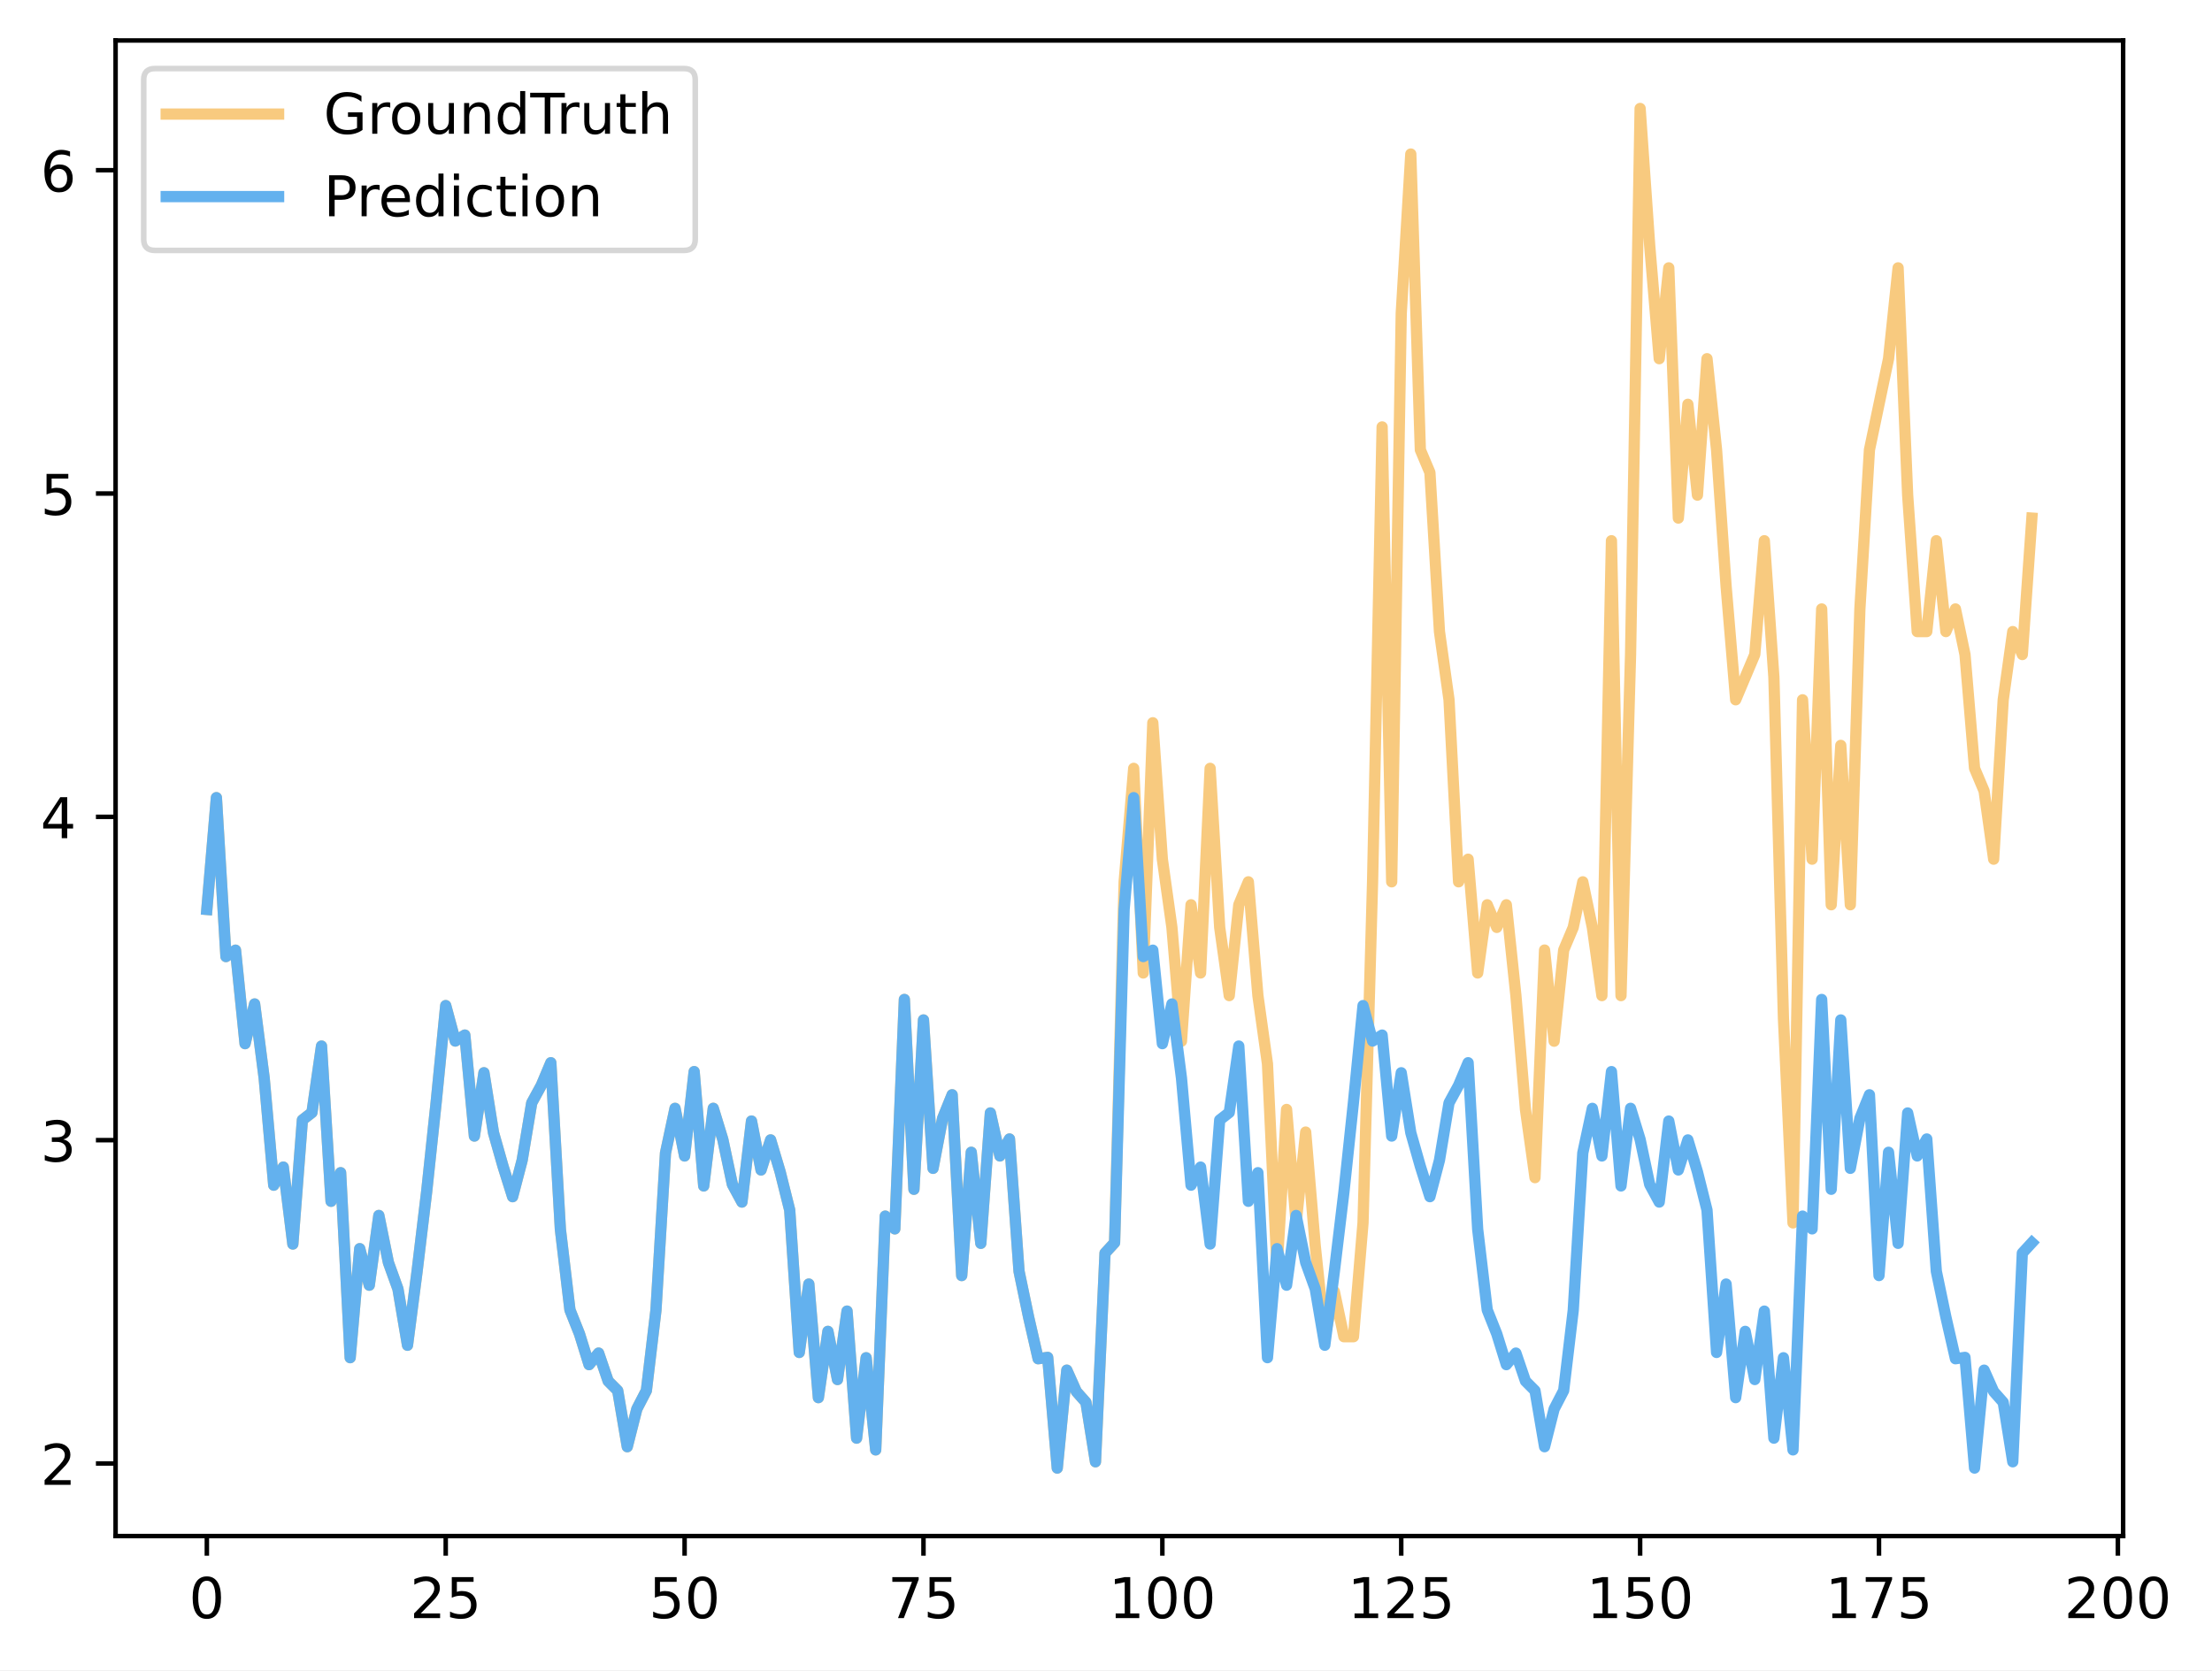
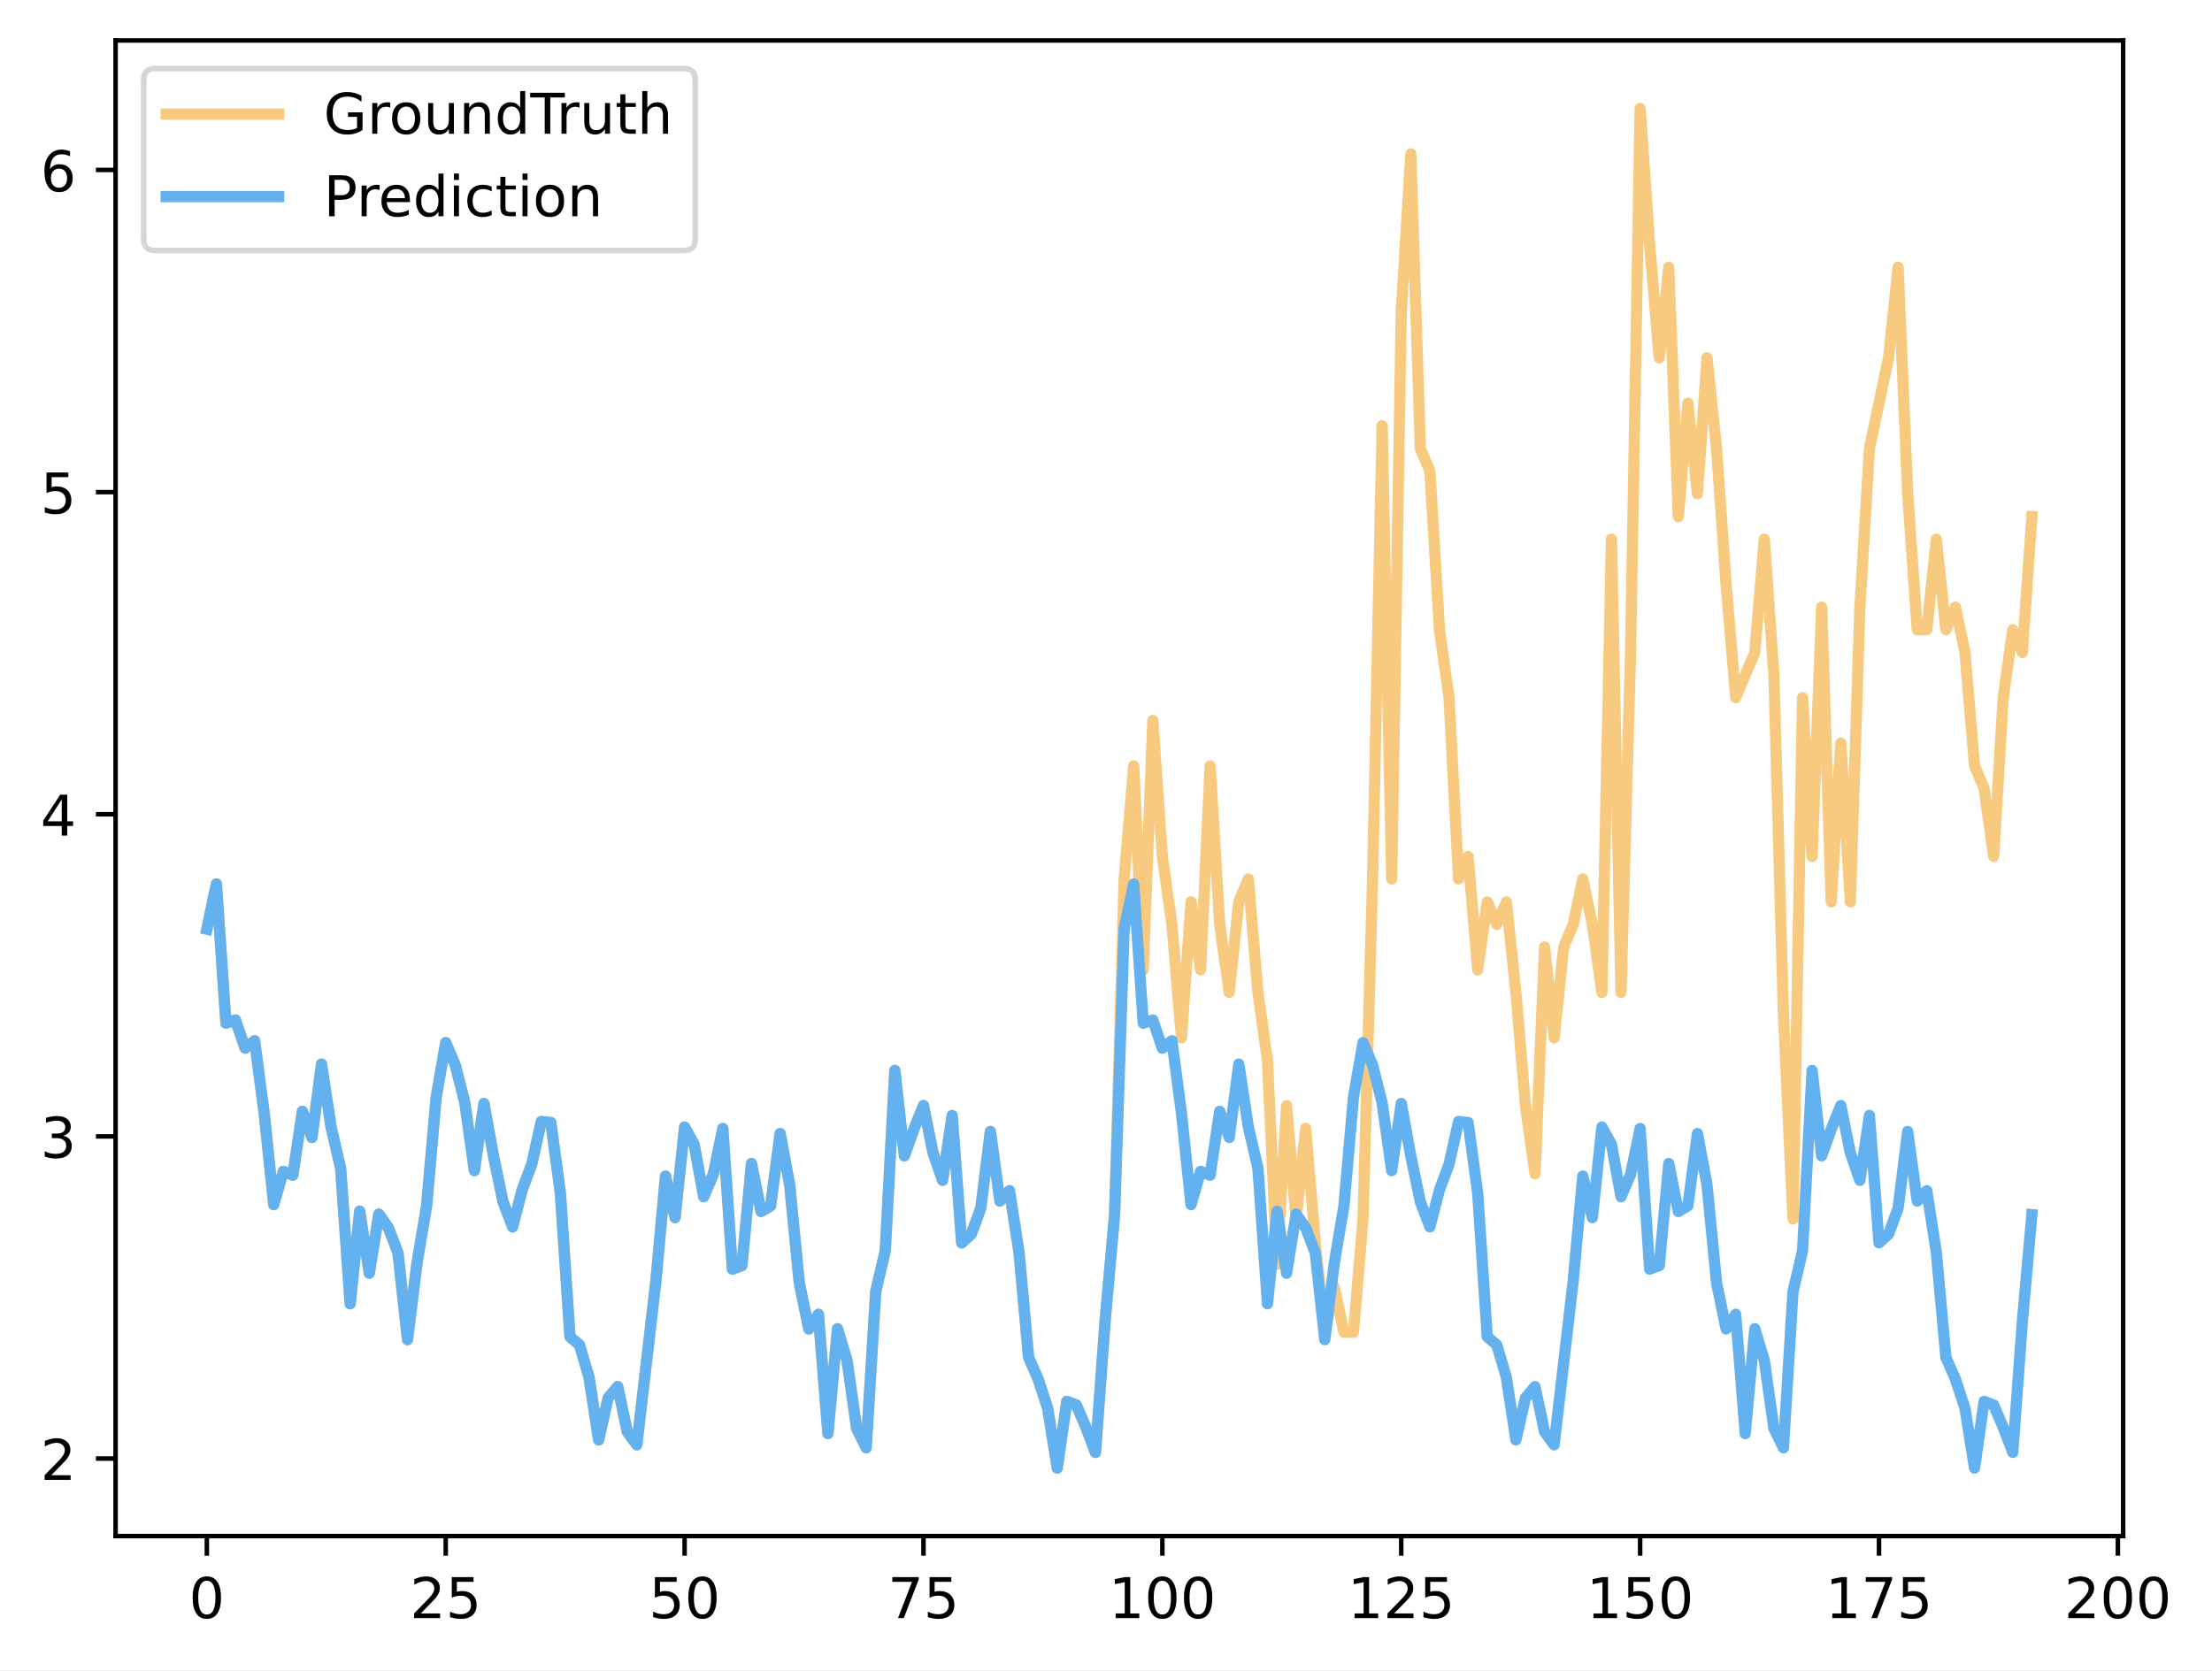
<svg xmlns="http://www.w3.org/2000/svg" xmlns:xlink="http://www.w3.org/1999/xlink" width="393.491pt" height="297.19pt" viewBox="0 0 393.491 297.19" version="1.1">
  <defs>
    <style type="text/css">*{stroke-linejoin: round; stroke-linecap: butt}</style>
  </defs>
  <g id="figure_1">
    <g id="patch_1">
      <path d="M 0 297.19  L 393.491 297.19  L 393.491 0  L 0 0  z " style="fill: #ffffff" />
    </g>
    <g id="axes_1">
      <g id="patch_2">
        <path d="M 20.562 273.312  L 377.683 273.312  L 377.683 7.2  L 20.562 7.2  z " style="fill: #ffffff" />
      </g>
      <g id="matplotlib.axis_1">
        <g id="xtick_1">
          <g id="line2d_1">
            <defs>
-               <path id="m6cd362a0ab" d="M 0 0  L 0 3.5  " style="stroke: #000000; stroke-width: 0.8" />
+               <path id="m95e6bbe752" d="M 0 0  L 0 3.5  " style="stroke: #000000; stroke-width: 0.8" />
            </defs>
            <g>
-               <use xlink:href="#m6cd362a0ab" x="36.795" y="273.312" style="stroke: #000000; stroke-width: 0.8" />
+               <use xlink:href="#m95e6bbe752" x="36.795" y="273.312" style="stroke: #000000; stroke-width: 0.8" />
            </g>
          </g>
          <g id="text_1">
            <g transform="translate(33.61398 287.9104) scale(0.1 -0.1)">
              <defs>
                <path id="DejaVuSans-30" d="M 2034 4250  Q 1547 4250 1301 3770  Q 1056 3291 1056 2328  Q 1056 1369 1301 889  Q 1547 409 2034 409  Q 2525 409 2770 889  Q 3016 1369 3016 2328  Q 3016 3291 2770 3770  Q 2525 4250 2034 4250  z M 2034 4750  Q 2819 4750 3233 4129  Q 3647 3509 3647 2328  Q 3647 1150 3233 529  Q 2819 -91 2034 -91  Q 1250 -91 836 529  Q 422 1150 422 2328  Q 422 3509 836 4129  Q 1250 4750 2034 4750  z " transform="scale(0.015625)" />
              </defs>
              <use xlink:href="#DejaVuSans-30" />
            </g>
          </g>
        </g>
        <g id="xtick_2">
          <g id="line2d_2">
            <g>
-               <use xlink:href="#m6cd362a0ab" x="79.289" y="273.312" style="stroke: #000000; stroke-width: 0.8" />
+               <use xlink:href="#m95e6bbe752" x="79.289" y="273.312" style="stroke: #000000; stroke-width: 0.8" />
            </g>
          </g>
          <g id="text_2">
            <g transform="translate(72.92678 287.9104) scale(0.1 -0.1)">
              <defs>
                <path id="DejaVuSans-32" d="M 1228 531  L 3431 531  L 3431 0  L 469 0  L 469 531  Q 828 903 1448 1529  Q 2069 2156 2228 2338  Q 2531 2678 2651 2914  Q 2772 3150 2772 3378  Q 2772 3750 2511 3984  Q 2250 4219 1831 4219  Q 1534 4219 1204 4116  Q 875 4013 500 3803  L 500 4441  Q 881 4594 1212 4672  Q 1544 4750 1819 4750  Q 2544 4750 2975 4387  Q 3406 4025 3406 3419  Q 3406 3131 3298 2873  Q 3191 2616 2906 2266  Q 2828 2175 2409 1742  Q 1991 1309 1228 531  z " transform="scale(0.015625)" />
                <path id="DejaVuSans-35" d="M 691 4666  L 3169 4666  L 3169 4134  L 1269 4134  L 1269 2991  Q 1406 3038 1543 3061  Q 1681 3084 1819 3084  Q 2600 3084 3056 2656  Q 3513 2228 3513 1497  Q 3513 744 3044 326  Q 2575 -91 1722 -91  Q 1428 -91 1123 -41  Q 819 9 494 109  L 494 744  Q 775 591 1075 516  Q 1375 441 1709 441  Q 2250 441 2565 725  Q 2881 1009 2881 1497  Q 2881 1984 2565 2268  Q 2250 2553 1709 2553  Q 1456 2553 1204 2497  Q 953 2441 691 2322  L 691 4666  z " transform="scale(0.015625)" />
              </defs>
              <use xlink:href="#DejaVuSans-32" />
              <use xlink:href="#DejaVuSans-35" x="63.623" />
            </g>
          </g>
        </g>
        <g id="xtick_3">
          <g id="line2d_3">
            <g>
-               <use xlink:href="#m6cd362a0ab" x="121.783" y="273.312" style="stroke: #000000; stroke-width: 0.8" />
+               <use xlink:href="#m95e6bbe752" x="121.783" y="273.312" style="stroke: #000000; stroke-width: 0.8" />
            </g>
          </g>
          <g id="text_3">
            <g transform="translate(115.4208 287.9104) scale(0.1 -0.1)">
              <use xlink:href="#DejaVuSans-35" />
              <use xlink:href="#DejaVuSans-30" x="63.623" />
            </g>
          </g>
        </g>
        <g id="xtick_4">
          <g id="line2d_4">
            <g>
-               <use xlink:href="#m6cd362a0ab" x="164.277" y="273.312" style="stroke: #000000; stroke-width: 0.8" />
+               <use xlink:href="#m95e6bbe752" x="164.277" y="273.312" style="stroke: #000000; stroke-width: 0.8" />
            </g>
          </g>
          <g id="text_4">
            <g transform="translate(157.9149 287.9104) scale(0.1 -0.1)">
              <defs>
                <path id="DejaVuSans-37" d="M 525 4666  L 3525 4666  L 3525 4397  L 1831 0  L 1172 0  L 2766 4134  L 525 4134  L 525 4666  z " transform="scale(0.015625)" />
              </defs>
              <use xlink:href="#DejaVuSans-37" />
              <use xlink:href="#DejaVuSans-35" x="63.623" />
            </g>
          </g>
        </g>
        <g id="xtick_5">
          <g id="line2d_5">
            <g>
-               <use xlink:href="#m6cd362a0ab" x="206.771" y="273.312" style="stroke: #000000; stroke-width: 0.8" />
+               <use xlink:href="#m95e6bbe752" x="206.771" y="273.312" style="stroke: #000000; stroke-width: 0.8" />
            </g>
          </g>
          <g id="text_5">
            <g transform="translate(197.2277 287.9104) scale(0.1 -0.1)">
              <defs>
                <path id="DejaVuSans-31" d="M 794 531  L 1825 531  L 1825 4091  L 703 3866  L 703 4441  L 1819 4666  L 2450 4666  L 2450 531  L 3481 531  L 3481 0  L 794 0  L 794 531  z " transform="scale(0.015625)" />
              </defs>
              <use xlink:href="#DejaVuSans-31" />
              <use xlink:href="#DejaVuSans-30" x="63.623" />
              <use xlink:href="#DejaVuSans-30" x="127.246" />
            </g>
          </g>
        </g>
        <g id="xtick_6">
          <g id="line2d_6">
            <g>
-               <use xlink:href="#m6cd362a0ab" x="249.265" y="273.312" style="stroke: #000000; stroke-width: 0.8" />
+               <use xlink:href="#m95e6bbe752" x="249.265" y="273.312" style="stroke: #000000; stroke-width: 0.8" />
            </g>
          </g>
          <g id="text_6">
            <g transform="translate(239.7217 287.9104) scale(0.1 -0.1)">
              <use xlink:href="#DejaVuSans-31" />
              <use xlink:href="#DejaVuSans-32" x="63.623" />
              <use xlink:href="#DejaVuSans-35" x="127.246" />
            </g>
          </g>
        </g>
        <g id="xtick_7">
          <g id="line2d_7">
            <g>
-               <use xlink:href="#m6cd362a0ab" x="291.76" y="273.312" style="stroke: #000000; stroke-width: 0.8" />
+               <use xlink:href="#m95e6bbe752" x="291.76" y="273.312" style="stroke: #000000; stroke-width: 0.8" />
            </g>
          </g>
          <g id="text_7">
            <g transform="translate(282.2158 287.9104) scale(0.1 -0.1)">
              <use xlink:href="#DejaVuSans-31" />
              <use xlink:href="#DejaVuSans-35" x="63.623" />
              <use xlink:href="#DejaVuSans-30" x="127.246" />
            </g>
          </g>
        </g>
        <g id="xtick_8">
          <g id="line2d_8">
            <g>
-               <use xlink:href="#m6cd362a0ab" x="334.254" y="273.312" style="stroke: #000000; stroke-width: 0.8" />
+               <use xlink:href="#m95e6bbe752" x="334.254" y="273.312" style="stroke: #000000; stroke-width: 0.8" />
            </g>
          </g>
          <g id="text_8">
            <g transform="translate(324.7098 287.9104) scale(0.1 -0.1)">
              <use xlink:href="#DejaVuSans-31" />
              <use xlink:href="#DejaVuSans-37" x="63.623" />
              <use xlink:href="#DejaVuSans-35" x="127.246" />
            </g>
          </g>
        </g>
        <g id="xtick_9">
          <g id="line2d_9">
            <g>
-               <use xlink:href="#m6cd362a0ab" x="376.748" y="273.312" style="stroke: #000000; stroke-width: 0.8" />
+               <use xlink:href="#m95e6bbe752" x="376.748" y="273.312" style="stroke: #000000; stroke-width: 0.8" />
            </g>
          </g>
          <g id="text_9">
            <g transform="translate(367.2039 287.9104) scale(0.1 -0.1)">
              <use xlink:href="#DejaVuSans-32" />
              <use xlink:href="#DejaVuSans-30" x="63.623" />
              <use xlink:href="#DejaVuSans-30" x="127.246" />
            </g>
          </g>
        </g>
      </g>
      <g id="matplotlib.axis_2">
        <g id="ytick_1">
          <g id="line2d_10">
            <defs>
-               <path id="ma30cafa7fb" d="M 0 0  L -3.5 0  " style="stroke: #000000; stroke-width: 0.8" />
+               <path id="m885384f1fa" d="M 0 0  L -3.5 0  " style="stroke: #000000; stroke-width: 0.8" />
            </defs>
            <g>
-               <use xlink:href="#ma30cafa7fb" x="20.562" y="260.395" style="stroke: #000000; stroke-width: 0.8" />
+               <use xlink:href="#m885384f1fa" x="20.562" y="259.519" style="stroke: #000000; stroke-width: 0.8" />
            </g>
          </g>
          <g id="text_10">
-             <g transform="translate(7.2 264.1945) scale(0.1 -0.1)">
+             <g transform="translate(7.2 263.3184) scale(0.1 -0.1)">
              <use xlink:href="#DejaVuSans-32" />
            </g>
          </g>
        </g>
        <g id="ytick_2">
          <g id="line2d_11">
            <g>
-               <use xlink:href="#ma30cafa7fb" x="20.562" y="202.867" style="stroke: #000000; stroke-width: 0.8" />
+               <use xlink:href="#m885384f1fa" x="20.562" y="202.2" style="stroke: #000000; stroke-width: 0.8" />
            </g>
          </g>
          <g id="text_11">
-             <g transform="translate(7.2 206.6666) scale(0.1 -0.1)">
+             <g transform="translate(7.2 205.9996) scale(0.1 -0.1)">
              <defs>
                <path id="DejaVuSans-33" d="M 2597 2516  Q 3050 2419 3304 2112  Q 3559 1806 3559 1356  Q 3559 666 3084 287  Q 2609 -91 1734 -91  Q 1441 -91 1130 -33  Q 819 25 488 141  L 488 750  Q 750 597 1062 519  Q 1375 441 1716 441  Q 2309 441 2620 675  Q 2931 909 2931 1356  Q 2931 1769 2642 2001  Q 2353 2234 1838 2234  L 1294 2234  L 1294 2753  L 1863 2753  Q 2328 2753 2575 2939  Q 2822 3125 2822 3475  Q 2822 3834 2567 4026  Q 2313 4219 1838 4219  Q 1578 4219 1281 4162  Q 984 4106 628 3988  L 628 4550  Q 988 4650 1302 4700  Q 1616 4750 1894 4750  Q 2613 4750 3031 4423  Q 3450 4097 3450 3541  Q 3450 3153 3228 2886  Q 3006 2619 2597 2516  z " transform="scale(0.015625)" />
              </defs>
              <use xlink:href="#DejaVuSans-33" />
            </g>
          </g>
        </g>
        <g id="ytick_3">
          <g id="line2d_12">
            <g>
-               <use xlink:href="#ma30cafa7fb" x="20.562" y="145.34" style="stroke: #000000; stroke-width: 0.8" />
+               <use xlink:href="#m885384f1fa" x="20.562" y="144.882" style="stroke: #000000; stroke-width: 0.8" />
            </g>
          </g>
          <g id="text_12">
-             <g transform="translate(7.2 149.1388) scale(0.1 -0.1)">
+             <g transform="translate(7.2 148.6808) scale(0.1 -0.1)">
              <defs>
                <path id="DejaVuSans-34" d="M 2419 4116  L 825 1625  L 2419 1625  L 2419 4116  z M 2253 4666  L 3047 4666  L 3047 1625  L 3713 1625  L 3713 1100  L 3047 1100  L 3047 0  L 2419 0  L 2419 1100  L 313 1100  L 313 1709  L 2253 4666  z " transform="scale(0.015625)" />
              </defs>
              <use xlink:href="#DejaVuSans-34" />
            </g>
          </g>
        </g>
        <g id="ytick_4">
          <g id="line2d_13">
            <g>
-               <use xlink:href="#ma30cafa7fb" x="20.562" y="87.812" style="stroke: #000000; stroke-width: 0.8" />
+               <use xlink:href="#m885384f1fa" x="20.562" y="87.563" style="stroke: #000000; stroke-width: 0.8" />
            </g>
          </g>
          <g id="text_13">
-             <g transform="translate(7.2 91.6109) scale(0.1 -0.1)">
+             <g transform="translate(7.2 91.36194) scale(0.1 -0.1)">
              <use xlink:href="#DejaVuSans-35" />
            </g>
          </g>
        </g>
        <g id="ytick_5">
          <g id="line2d_14">
            <g>
-               <use xlink:href="#ma30cafa7fb" x="20.562" y="30.284" style="stroke: #000000; stroke-width: 0.8" />
+               <use xlink:href="#m885384f1fa" x="20.562" y="30.244" style="stroke: #000000; stroke-width: 0.8" />
            </g>
          </g>
          <g id="text_14">
-             <g transform="translate(7.2 34.08304) scale(0.1 -0.1)">
+             <g transform="translate(7.2 34.04311) scale(0.1 -0.1)">
              <defs>
                <path id="DejaVuSans-36" d="M 2113 2584  Q 1688 2584 1439 2293  Q 1191 2003 1191 1497  Q 1191 994 1439 701  Q 1688 409 2113 409  Q 2538 409 2786 701  Q 3034 994 3034 1497  Q 3034 2003 2786 2293  Q 2538 2584 2113 2584  z M 3366 4563  L 3366 3988  Q 3128 4100 2886 4159  Q 2644 4219 2406 4219  Q 1781 4219 1451 3797  Q 1122 3375 1075 2522  Q 1259 2794 1537 2939  Q 1816 3084 2150 3084  Q 2853 3084 3261 2657  Q 3669 2231 3669 1497  Q 3669 778 3244 343  Q 2819 -91 2113 -91  Q 1303 -91 875 529  Q 447 1150 447 2328  Q 447 3434 972 4092  Q 1497 4750 2381 4750  Q 2619 4750 2861 4703  Q 3103 4656 3366 4563  z " transform="scale(0.015625)" />
              </defs>
              <use xlink:href="#DejaVuSans-36" />
            </g>
          </g>
        </g>
      </g>
      <g id="line2d_15">
-         <path d="M 36.795 161.819  L 38.495 141.925  L 40.195 170.205  L 41.895 169.062  L 43.594 185.7  L 45.294 178.632  L 46.994 191.821  L 48.694 210.882  L 50.393 207.657  L 52.093 221.354  L 53.793 199.277  L 55.493 197.953  L 57.192 186.124  L 58.892 213.75  L 60.592 208.654  L 62.292 241.574  L 63.991 222.173  L 65.691 228.677  L 67.391 216.266  L 69.091 224.634  L 70.79 229.346  L 72.49 239.362  L 74.19 226.242  L 75.89 212.105  L 77.59 196.113  L 79.289 178.922  L 80.989 185.234  L 82.689 184.169  L 84.389 202.141  L 86.088 190.873  L 87.788 201.544  L 89.488 207.529  L 91.188 212.928  L 92.887 206.437  L 94.587 196.242  L 96.287 193.126  L 97.987 189.089  L 99.686 218.735  L 101.386 233.072  L 103.086 237.346  L 104.786 242.814  L 106.485 240.752  L 108.185 245.734  L 109.885 247.44  L 111.585 257.415  L 113.285 250.708  L 114.984 247.423  L 116.684 233.151  L 118.384 205.153  L 120.084 197.206  L 121.783 205.683  L 123.483 190.67  L 125.183 211.015  L 126.883 197.201  L 128.582 202.74  L 130.282 210.75  L 131.982 213.885  L 133.682 199.468  L 135.381 208.174  L 137.081 202.821  L 138.781 208.513  L 140.481 215.317  L 142.18 240.644  L 143.88 228.47  L 145.58 248.684  L 147.28 236.887  L 148.98 245.463  L 150.679 233.285  L 152.379 255.893  L 154.079 241.584  L 155.779 257.983  L 157.478 216.381  L 159.178 218.658  L 160.878 177.833  L 162.578 211.612  L 164.277 181.48  L 165.977 207.883  L 167.677 198.991  L 169.377 194.791  L 171.076 226.963  L 172.776 205.021  L 174.476 221.229  L 176.176 198.027  L 177.875 205.681  L 179.575 202.655  L 181.275 226.199  L 182.975 234.339  L 184.675 241.764  L 186.374 241.516  L 188.074 261.216  L 189.774 243.791  L 191.474 247.597  L 193.173 249.513  L 194.873 260.097  L 196.573 222.966  L 198.273 221.117  L 199.972 156.903  L 201.672 136.71  L 203.372 173.125  L 205.072 128.599  L 206.771 152.876  L 208.471 165.014  L 210.171 185.264  L 211.871 160.987  L 213.57 173.125  L 215.27 136.71  L 216.97 165.014  L 218.67 177.152  L 220.37 160.987  L 222.069 156.903  L 223.769 177.152  L 225.469 189.291  L 227.169 225.706  L 228.868 197.402  L 230.568 217.594  L 232.268 201.429  L 233.968 221.679  L 235.667 237.844  L 237.367 229.79  L 239.067 237.844  L 240.767 237.844  L 242.466 217.594  L 244.166 156.903  L 245.866 75.961  L 247.566 156.903  L 249.265 55.769  L 250.965 27.407  L 252.665 80.045  L 254.365 84.072  L 256.065 112.376  L 257.764 124.514  L 259.464 156.903  L 261.164 152.876  L 262.864 173.125  L 264.563 160.987  L 266.263 165.014  L 267.963 160.987  L 269.663 177.152  L 271.362 197.402  L 273.062 209.541  L 274.762 169.041  L 276.462 185.264  L 278.161 169.041  L 279.861 165.014  L 281.561 156.903  L 283.261 165.014  L 284.96 177.152  L 286.66 96.211  L 288.36 177.152  L 290.06 116.461  L 291.76 19.296  L 293.459 43.63  L 295.159 63.823  L 296.859 47.657  L 298.559 92.184  L 300.258 71.934  L 301.958 88.099  L 303.658 63.823  L 305.358 80.045  L 307.057 104.322  L 308.757 124.514  L 312.157 116.461  L 313.856 96.211  L 315.556 120.487  L 317.256 181.179  L 318.956 217.594  L 320.655 124.514  L 322.355 152.876  L 324.055 108.349  L 325.755 160.987  L 327.455 132.626  L 329.154 160.987  L 330.854 108.349  L 332.554 80.045  L 335.953 63.823  L 337.653 47.657  L 339.353 88.099  L 341.053 112.376  L 342.752 112.376  L 344.452 96.211  L 346.152 112.376  L 347.852 108.349  L 349.551 116.461  L 351.251 136.71  L 352.951 140.737  L 354.651 152.876  L 356.35 124.514  L 358.05 112.376  L 359.75 116.461  L 361.45 92.184  L 361.45 92.184  " clip-path="url(#pcaa3f3645e)" style="fill: none; stroke: #f8ca7f; stroke-width: 2; stroke-linecap: square" />
+         <path d="M 36.795 165.323  L 38.495 157.274  L 40.195 182.061  L 41.895 181.49  L 43.594 186.504  L 45.294 185.173  L 46.994 198.072  L 48.694 214.348  L 50.393 208.424  L 52.093 209.103  L 53.793 197.73  L 55.493 202.395  L 57.192 189.332  L 58.892 200.53  L 60.592 207.859  L 62.292 231.981  L 63.991 215.5  L 65.691 226.546  L 67.391 216.023  L 69.091 218.47  L 70.79 222.913  L 72.49 238.369  L 74.19 224.659  L 75.89 214.575  L 77.59 195.231  L 79.289 185.507  L 80.989 189.503  L 82.689 196.231  L 84.389 208.292  L 86.088 196.338  L 87.788 205.678  L 89.488 213.852  L 91.188 218.303  L 92.887 211.717  L 94.587 207.175  L 96.287 199.553  L 97.987 199.732  L 99.686 212.286  L 101.386 237.85  L 103.086 239.294  L 104.786 245.077  L 106.485 256.207  L 108.185 248.724  L 109.885 246.716  L 111.585 254.761  L 113.285 257.08  L 116.684 227.856  L 118.384 209.257  L 120.084 216.654  L 121.783 200.537  L 123.483 203.632  L 125.183 212.939  L 126.883 208.953  L 128.582 200.796  L 130.282 225.815  L 131.982 225.191  L 133.682 207.029  L 135.381 215.57  L 137.081 214.556  L 138.781 201.692  L 140.481 210.858  L 142.18 228.255  L 143.88 236.465  L 145.58 233.85  L 147.28 255.088  L 148.98 236.419  L 150.679 242.06  L 152.379 254.128  L 154.079 257.614  L 155.779 229.806  L 157.478 222.576  L 159.178 190.46  L 160.878 205.659  L 162.578 200.922  L 164.277 196.704  L 165.977 205.112  L 167.677 210.014  L 169.377 198.475  L 171.076 221.141  L 172.776 219.585  L 174.476 214.979  L 176.176 201.322  L 177.875 213.71  L 179.575 211.856  L 181.275 222.84  L 182.975 241.512  L 184.675 245.402  L 186.374 250.58  L 188.074 261.216  L 189.774 249.343  L 191.474 249.99  L 193.173 253.964  L 194.873 258.428  L 196.573 235.213  L 198.273 216.12  L 199.972 156.403  L 201.672 136.284  L 203.372 172.567  L 205.072 128.202  L 206.771 152.39  L 208.471 164.485  L 210.171 184.661  L 211.871 160.472  L 213.57 172.567  L 215.27 136.284  L 216.97 164.485  L 218.67 176.579  L 220.37 160.472  L 222.069 156.403  L 223.769 176.579  L 225.469 188.673  L 227.169 224.956  L 228.868 196.755  L 230.568 216.874  L 232.268 200.767  L 233.968 220.944  L 235.667 237.05  L 237.367 229.026  L 239.067 237.05  L 240.767 237.05  L 242.466 216.874  L 244.166 156.403  L 245.866 75.755  L 247.566 156.403  L 249.265 55.636  L 250.965 27.378  L 252.665 79.825  L 254.365 83.837  L 256.065 112.038  L 257.764 124.132  L 259.464 156.403  L 261.164 152.39  L 262.864 172.567  L 264.563 160.472  L 266.263 164.485  L 267.963 160.472  L 269.663 176.579  L 271.362 196.755  L 273.062 208.849  L 274.762 168.497  L 276.462 184.661  L 278.161 168.497  L 279.861 164.485  L 281.561 156.403  L 283.261 164.485  L 284.96 176.579  L 286.66 95.931  L 288.36 176.579  L 290.06 116.108  L 291.76 19.296  L 293.459 43.542  L 295.159 63.661  L 296.859 47.554  L 298.559 91.919  L 300.258 71.743  L 301.958 87.849  L 303.658 63.661  L 305.358 79.825  L 307.057 104.013  L 308.757 124.132  L 312.157 116.108  L 313.856 95.931  L 315.556 120.12  L 317.256 180.591  L 318.956 216.874  L 320.655 124.132  L 322.355 152.39  L 324.055 108.026  L 325.755 160.472  L 327.455 132.214  L 329.154 160.472  L 330.854 108.026  L 332.554 79.825  L 335.953 63.661  L 337.653 47.554  L 339.353 87.849  L 341.053 112.038  L 342.752 112.038  L 344.452 95.931  L 346.152 112.038  L 347.852 108.026  L 349.551 116.108  L 351.251 136.284  L 352.951 140.296  L 354.651 152.39  L 356.35 124.132  L 358.05 112.038  L 359.75 116.108  L 361.45 91.919  L 361.45 91.919  " clip-path="url(#p1399560f68)" style="fill: none; stroke: #f8ca7f; stroke-width: 2; stroke-linecap: square" />
      </g>
      <g id="line2d_16">
-         <path d="M 36.795 161.819  L 38.495 141.925  L 40.195 170.205  L 41.895 169.062  L 43.594 185.7  L 45.294 178.632  L 46.994 191.821  L 48.694 210.882  L 50.393 207.657  L 52.093 221.354  L 53.793 199.277  L 55.493 197.953  L 57.192 186.124  L 58.892 213.75  L 60.592 208.654  L 62.292 241.574  L 63.991 222.173  L 65.691 228.677  L 67.391 216.266  L 69.091 224.634  L 70.79 229.346  L 72.49 239.362  L 74.19 226.242  L 75.89 212.105  L 77.59 196.113  L 79.289 178.922  L 80.989 185.234  L 82.689 184.169  L 84.389 202.141  L 86.088 190.873  L 87.788 201.544  L 89.488 207.529  L 91.188 212.928  L 92.887 206.437  L 94.587 196.242  L 96.287 193.126  L 97.987 189.089  L 99.686 218.735  L 101.386 233.072  L 103.086 237.346  L 104.786 242.814  L 106.485 240.752  L 108.185 245.734  L 109.885 247.44  L 111.585 257.415  L 113.285 250.708  L 114.984 247.423  L 116.684 233.151  L 118.384 205.153  L 120.084 197.206  L 121.783 205.683  L 123.483 190.67  L 125.183 211.015  L 126.883 197.201  L 128.582 202.74  L 130.282 210.75  L 131.982 213.885  L 133.682 199.468  L 135.381 208.174  L 137.081 202.821  L 138.781 208.513  L 140.481 215.317  L 142.18 240.644  L 143.88 228.47  L 145.58 248.684  L 147.28 236.887  L 148.98 245.463  L 150.679 233.285  L 152.379 255.893  L 154.079 241.584  L 155.779 257.983  L 157.478 216.381  L 159.178 218.658  L 160.878 177.833  L 162.578 211.612  L 164.277 181.48  L 165.977 207.883  L 167.677 198.991  L 169.377 194.791  L 171.076 226.963  L 172.776 205.021  L 174.476 221.229  L 176.176 198.027  L 177.875 205.681  L 179.575 202.655  L 181.275 226.199  L 182.975 234.339  L 184.675 241.764  L 186.374 241.516  L 188.074 261.216  L 189.774 243.791  L 191.474 247.597  L 193.173 249.513  L 194.873 260.097  L 196.573 222.966  L 198.273 221.117  L 199.972 161.819  L 201.672 141.925  L 203.372 170.205  L 205.072 169.062  L 206.771 185.7  L 208.471 178.632  L 210.171 191.821  L 211.871 210.882  L 213.57 207.657  L 215.27 221.354  L 216.97 199.277  L 218.67 197.953  L 220.37 186.124  L 222.069 213.75  L 223.769 208.654  L 225.469 241.574  L 227.169 222.173  L 228.868 228.677  L 230.568 216.266  L 232.268 224.634  L 233.968 229.346  L 235.667 239.362  L 237.367 226.242  L 239.067 212.105  L 240.767 196.113  L 242.466 178.922  L 244.166 185.234  L 245.866 184.169  L 247.566 202.141  L 249.265 190.873  L 250.965 201.544  L 252.665 207.529  L 254.365 212.928  L 256.065 206.437  L 257.764 196.242  L 259.464 193.126  L 261.164 189.089  L 262.864 218.735  L 264.563 233.072  L 266.263 237.346  L 267.963 242.814  L 269.663 240.752  L 271.362 245.734  L 273.062 247.44  L 274.762 257.415  L 276.462 250.708  L 278.161 247.423  L 279.861 233.151  L 281.561 205.153  L 283.261 197.206  L 284.96 205.683  L 286.66 190.67  L 288.36 211.015  L 290.06 197.201  L 291.76 202.74  L 293.459 210.75  L 295.159 213.885  L 296.859 199.468  L 298.559 208.174  L 300.258 202.821  L 301.958 208.513  L 303.658 215.317  L 305.358 240.644  L 307.057 228.47  L 308.757 248.684  L 310.457 236.887  L 312.157 245.463  L 313.856 233.285  L 315.556 255.893  L 317.256 241.584  L 318.956 257.983  L 320.655 216.381  L 322.355 218.658  L 324.055 177.833  L 325.755 211.612  L 327.455 181.48  L 329.154 207.883  L 330.854 198.991  L 332.554 194.791  L 334.254 226.963  L 335.953 205.021  L 337.653 221.229  L 339.353 198.027  L 341.053 205.681  L 342.752 202.655  L 344.452 226.199  L 346.152 234.339  L 347.852 241.764  L 349.551 241.516  L 351.251 261.216  L 352.951 243.791  L 354.651 247.597  L 356.35 249.513  L 358.05 260.097  L 359.75 222.966  L 361.45 221.117  L 361.45 221.117  " clip-path="url(#pcaa3f3645e)" style="fill: none; stroke: #63b1ee; stroke-width: 2; stroke-linecap: square" />
+         <path d="M 36.795 165.323  L 38.495 157.274  L 40.195 182.061  L 41.895 181.49  L 43.594 186.504  L 45.294 185.173  L 46.994 198.072  L 48.694 214.348  L 50.393 208.424  L 52.093 209.103  L 53.793 197.73  L 55.493 202.395  L 57.192 189.332  L 58.892 200.53  L 60.592 207.859  L 62.292 231.981  L 63.991 215.5  L 65.691 226.546  L 67.391 216.023  L 69.091 218.47  L 70.79 222.913  L 72.49 238.369  L 74.19 224.659  L 75.89 214.575  L 77.59 195.231  L 79.289 185.507  L 80.989 189.503  L 82.689 196.231  L 84.389 208.292  L 86.088 196.338  L 87.788 205.678  L 89.488 213.852  L 91.188 218.303  L 92.887 211.717  L 94.587 207.175  L 96.287 199.553  L 97.987 199.732  L 99.686 212.286  L 101.386 237.85  L 103.086 239.294  L 104.786 245.077  L 106.485 256.207  L 108.185 248.724  L 109.885 246.716  L 111.585 254.761  L 113.285 257.08  L 116.684 227.856  L 118.384 209.257  L 120.084 216.654  L 121.783 200.537  L 123.483 203.632  L 125.183 212.939  L 126.883 208.953  L 128.582 200.796  L 130.282 225.815  L 131.982 225.191  L 133.682 207.029  L 135.381 215.57  L 137.081 214.556  L 138.781 201.692  L 140.481 210.858  L 142.18 228.255  L 143.88 236.465  L 145.58 233.85  L 147.28 255.088  L 148.98 236.419  L 150.679 242.06  L 152.379 254.128  L 154.079 257.614  L 155.779 229.806  L 157.478 222.576  L 159.178 190.46  L 160.878 205.659  L 162.578 200.922  L 164.277 196.704  L 165.977 205.112  L 167.677 210.014  L 169.377 198.475  L 171.076 221.141  L 172.776 219.585  L 174.476 214.979  L 176.176 201.322  L 177.875 213.71  L 179.575 211.856  L 181.275 222.84  L 182.975 241.512  L 184.675 245.402  L 186.374 250.58  L 188.074 261.216  L 189.774 249.343  L 191.474 249.99  L 193.173 253.964  L 194.873 258.428  L 196.573 235.213  L 198.273 216.12  L 199.972 165.323  L 201.672 157.274  L 203.372 182.061  L 205.072 181.49  L 206.771 186.504  L 208.471 185.173  L 210.171 198.072  L 211.871 214.348  L 213.57 208.424  L 215.27 209.103  L 216.97 197.73  L 218.67 202.395  L 220.37 189.332  L 222.069 200.53  L 223.769 207.859  L 225.469 231.981  L 227.169 215.5  L 228.868 226.546  L 230.568 216.023  L 232.268 218.47  L 233.968 222.913  L 235.667 238.369  L 237.367 224.659  L 239.067 214.575  L 240.767 195.231  L 242.466 185.507  L 244.166 189.503  L 245.866 196.231  L 247.566 208.292  L 249.265 196.338  L 250.965 205.678  L 252.665 213.852  L 254.365 218.303  L 256.065 211.717  L 257.764 207.175  L 259.464 199.553  L 261.164 199.732  L 262.864 212.286  L 264.563 237.85  L 266.263 239.294  L 267.963 245.077  L 269.663 256.207  L 271.362 248.724  L 273.062 246.716  L 274.762 254.761  L 276.462 257.08  L 279.861 227.856  L 281.561 209.257  L 283.261 216.654  L 284.96 200.537  L 286.66 203.632  L 288.36 212.939  L 290.06 208.953  L 291.76 200.796  L 293.459 225.815  L 295.159 225.191  L 296.859 207.029  L 298.559 215.57  L 300.258 214.556  L 301.958 201.692  L 303.658 210.858  L 305.358 228.255  L 307.057 236.465  L 308.757 233.85  L 310.457 255.088  L 312.157 236.419  L 313.856 242.06  L 315.556 254.128  L 317.256 257.614  L 318.956 229.806  L 320.655 222.576  L 322.355 190.46  L 324.055 205.659  L 325.755 200.922  L 327.455 196.704  L 329.154 205.112  L 330.854 210.014  L 332.554 198.475  L 334.254 221.141  L 335.953 219.585  L 337.653 214.979  L 339.353 201.322  L 341.053 213.71  L 342.752 211.856  L 344.452 222.84  L 346.152 241.512  L 347.852 245.402  L 349.551 250.58  L 351.251 261.216  L 352.951 249.343  L 354.651 249.99  L 356.35 253.964  L 358.05 258.428  L 359.75 235.213  L 361.45 216.12  L 361.45 216.12  " clip-path="url(#p1399560f68)" style="fill: none; stroke: #63b1ee; stroke-width: 2; stroke-linecap: square" />
      </g>
      <g id="patch_3">
        <path d="M 20.562 273.312  L 20.562 7.2  " style="fill: none; stroke: #000000; stroke-width: 0.8; stroke-linejoin: miter; stroke-linecap: square" />
      </g>
      <g id="patch_4">
        <path d="M 377.683 273.312  L 377.683 7.2  " style="fill: none; stroke: #000000; stroke-width: 0.8; stroke-linejoin: miter; stroke-linecap: square" />
      </g>
      <g id="patch_5">
        <path d="M 20.562 273.312  L 377.683 273.312  " style="fill: none; stroke: #000000; stroke-width: 0.8; stroke-linejoin: miter; stroke-linecap: square" />
      </g>
      <g id="patch_6">
        <path d="M 20.562 7.2  L 377.683 7.2  " style="fill: none; stroke: #000000; stroke-width: 0.8; stroke-linejoin: miter; stroke-linecap: square" />
      </g>
      <g id="legend_1">
        <g id="patch_7">
          <path d="M 27.562 44.556  L 121.678 44.556  Q 123.678 44.556 123.678 42.556  L 123.678 14.2  Q 123.678 12.2 121.678 12.2  L 27.562 12.2  Q 25.562 12.2 25.562 14.2  L 25.562 42.556  Q 25.562 44.556 27.562 44.556  z " style="fill: #ffffff; opacity: 0.8; stroke: #cccccc; stroke-linejoin: miter" />
        </g>
        <g id="line2d_17">
          <path d="M 29.562 20.298  L 39.562 20.298  L 49.562 20.298  " style="fill: none; stroke: #f8ca7f; stroke-width: 2; stroke-linecap: square" />
        </g>
        <g id="text_15">
          <g transform="translate(57.5625 23.79844) scale(0.1 -0.1)">
            <defs>
              <path id="DejaVuSans-47" d="M 3809 666  L 3809 1919  L 2778 1919  L 2778 2438  L 4434 2438  L 4434 434  Q 4069 175 3628 42  Q 3188 -91 2688 -91  Q 1594 -91 976 548  Q 359 1188 359 2328  Q 359 3472 976 4111  Q 1594 4750 2688 4750  Q 3144 4750 3555 4637  Q 3966 4525 4313 4306  L 4313 3634  Q 3963 3931 3569 4081  Q 3175 4231 2741 4231  Q 1884 4231 1454 3753  Q 1025 3275 1025 2328  Q 1025 1384 1454 906  Q 1884 428 2741 428  Q 3075 428 3337 486  Q 3600 544 3809 666  z " transform="scale(0.015625)" />
              <path id="DejaVuSans-72" d="M 2631 2963  Q 2534 3019 2420 3045  Q 2306 3072 2169 3072  Q 1681 3072 1420 2755  Q 1159 2438 1159 1844  L 1159 0  L 581 0  L 581 3500  L 1159 3500  L 1159 2956  Q 1341 3275 1631 3429  Q 1922 3584 2338 3584  Q 2397 3584 2469 3576  Q 2541 3569 2628 3553  L 2631 2963  z " transform="scale(0.015625)" />
              <path id="DejaVuSans-6f" d="M 1959 3097  Q 1497 3097 1228 2736  Q 959 2375 959 1747  Q 959 1119 1226 758  Q 1494 397 1959 397  Q 2419 397 2687 759  Q 2956 1122 2956 1747  Q 2956 2369 2687 2733  Q 2419 3097 1959 3097  z M 1959 3584  Q 2709 3584 3137 3096  Q 3566 2609 3566 1747  Q 3566 888 3137 398  Q 2709 -91 1959 -91  Q 1206 -91 779 398  Q 353 888 353 1747  Q 353 2609 779 3096  Q 1206 3584 1959 3584  z " transform="scale(0.015625)" />
              <path id="DejaVuSans-75" d="M 544 1381  L 544 3500  L 1119 3500  L 1119 1403  Q 1119 906 1312 657  Q 1506 409 1894 409  Q 2359 409 2629 706  Q 2900 1003 2900 1516  L 2900 3500  L 3475 3500  L 3475 0  L 2900 0  L 2900 538  Q 2691 219 2414 64  Q 2138 -91 1772 -91  Q 1169 -91 856 284  Q 544 659 544 1381  z M 1991 3584  L 1991 3584  z " transform="scale(0.015625)" />
              <path id="DejaVuSans-6e" d="M 3513 2113  L 3513 0  L 2938 0  L 2938 2094  Q 2938 2591 2744 2837  Q 2550 3084 2163 3084  Q 1697 3084 1428 2787  Q 1159 2491 1159 1978  L 1159 0  L 581 0  L 581 3500  L 1159 3500  L 1159 2956  Q 1366 3272 1645 3428  Q 1925 3584 2291 3584  Q 2894 3584 3203 3211  Q 3513 2838 3513 2113  z " transform="scale(0.015625)" />
              <path id="DejaVuSans-64" d="M 2906 2969  L 2906 4863  L 3481 4863  L 3481 0  L 2906 0  L 2906 525  Q 2725 213 2448 61  Q 2172 -91 1784 -91  Q 1150 -91 751 415  Q 353 922 353 1747  Q 353 2572 751 3078  Q 1150 3584 1784 3584  Q 2172 3584 2448 3432  Q 2725 3281 2906 2969  z M 947 1747  Q 947 1113 1208 752  Q 1469 391 1925 391  Q 2381 391 2643 752  Q 2906 1113 2906 1747  Q 2906 2381 2643 2742  Q 2381 3103 1925 3103  Q 1469 3103 1208 2742  Q 947 2381 947 1747  z " transform="scale(0.015625)" />
              <path id="DejaVuSans-54" d="M -19 4666  L 3928 4666  L 3928 4134  L 2272 4134  L 2272 0  L 1638 0  L 1638 4134  L -19 4134  L -19 4666  z " transform="scale(0.015625)" />
              <path id="DejaVuSans-74" d="M 1172 4494  L 1172 3500  L 2356 3500  L 2356 3053  L 1172 3053  L 1172 1153  Q 1172 725 1289 603  Q 1406 481 1766 481  L 2356 481  L 2356 0  L 1766 0  Q 1100 0 847 248  Q 594 497 594 1153  L 594 3053  L 172 3053  L 172 3500  L 594 3500  L 594 4494  L 1172 4494  z " transform="scale(0.015625)" />
              <path id="DejaVuSans-68" d="M 3513 2113  L 3513 0  L 2938 0  L 2938 2094  Q 2938 2591 2744 2837  Q 2550 3084 2163 3084  Q 1697 3084 1428 2787  Q 1159 2491 1159 1978  L 1159 0  L 581 0  L 581 4863  L 1159 4863  L 1159 2956  Q 1366 3272 1645 3428  Q 1925 3584 2291 3584  Q 2894 3584 3203 3211  Q 3513 2838 3513 2113  z " transform="scale(0.015625)" />
            </defs>
            <use xlink:href="#DejaVuSans-47" />
            <use xlink:href="#DejaVuSans-72" x="77.49" />
            <use xlink:href="#DejaVuSans-6f" x="116.354" />
            <use xlink:href="#DejaVuSans-75" x="177.535" />
            <use xlink:href="#DejaVuSans-6e" x="240.914" />
            <use xlink:href="#DejaVuSans-64" x="304.293" />
            <use xlink:href="#DejaVuSans-54" x="367.77" />
            <use xlink:href="#DejaVuSans-72" x="414.104" />
            <use xlink:href="#DejaVuSans-75" x="455.217" />
            <use xlink:href="#DejaVuSans-74" x="518.596" />
            <use xlink:href="#DejaVuSans-68" x="557.805" />
          </g>
        </g>
        <g id="line2d_18">
          <path d="M 29.562 34.977  L 39.562 34.977  L 49.562 34.977  " style="fill: none; stroke: #63b1ee; stroke-width: 2; stroke-linecap: square" />
        </g>
        <g id="text_16">
          <g transform="translate(57.5625 38.47656) scale(0.1 -0.1)">
            <defs>
              <path id="DejaVuSans-50" d="M 1259 4147  L 1259 2394  L 2053 2394  Q 2494 2394 2734 2622  Q 2975 2850 2975 3272  Q 2975 3691 2734 3919  Q 2494 4147 2053 4147  L 1259 4147  z M 628 4666  L 2053 4666  Q 2838 4666 3239 4311  Q 3641 3956 3641 3272  Q 3641 2581 3239 2228  Q 2838 1875 2053 1875  L 1259 1875  L 1259 0  L 628 0  L 628 4666  z " transform="scale(0.015625)" />
              <path id="DejaVuSans-65" d="M 3597 1894  L 3597 1613  L 953 1613  Q 991 1019 1311 708  Q 1631 397 2203 397  Q 2534 397 2845 478  Q 3156 559 3463 722  L 3463 178  Q 3153 47 2828 -22  Q 2503 -91 2169 -91  Q 1331 -91 842 396  Q 353 884 353 1716  Q 353 2575 817 3079  Q 1281 3584 2069 3584  Q 2775 3584 3186 3129  Q 3597 2675 3597 1894  z M 3022 2063  Q 3016 2534 2758 2815  Q 2500 3097 2075 3097  Q 1594 3097 1305 2825  Q 1016 2553 972 2059  L 3022 2063  z " transform="scale(0.015625)" />
              <path id="DejaVuSans-69" d="M 603 3500  L 1178 3500  L 1178 0  L 603 0  L 603 3500  z M 603 4863  L 1178 4863  L 1178 4134  L 603 4134  L 603 4863  z " transform="scale(0.015625)" />
              <path id="DejaVuSans-63" d="M 3122 3366  L 3122 2828  Q 2878 2963 2633 3030  Q 2388 3097 2138 3097  Q 1578 3097 1268 2742  Q 959 2388 959 1747  Q 959 1106 1268 751  Q 1578 397 2138 397  Q 2388 397 2633 464  Q 2878 531 3122 666  L 3122 134  Q 2881 22 2623 -34  Q 2366 -91 2075 -91  Q 1284 -91 818 406  Q 353 903 353 1747  Q 353 2603 823 3093  Q 1294 3584 2113 3584  Q 2378 3584 2631 3529  Q 2884 3475 3122 3366  z " transform="scale(0.015625)" />
            </defs>
            <use xlink:href="#DejaVuSans-50" />
            <use xlink:href="#DejaVuSans-72" x="58.553" />
            <use xlink:href="#DejaVuSans-65" x="97.416" />
            <use xlink:href="#DejaVuSans-64" x="158.939" />
            <use xlink:href="#DejaVuSans-69" x="222.416" />
            <use xlink:href="#DejaVuSans-63" x="250.199" />
            <use xlink:href="#DejaVuSans-74" x="305.18" />
            <use xlink:href="#DejaVuSans-69" x="344.389" />
            <use xlink:href="#DejaVuSans-6f" x="372.172" />
            <use xlink:href="#DejaVuSans-6e" x="433.354" />
          </g>
        </g>
      </g>
    </g>
  </g>
  <defs>
-     <clipPath id="pcaa3f3645e">
+     <clipPath id="p1399560f68">
      <rect x="20.562" y="7.2" width="357.12" height="266.112" />
    </clipPath>
  </defs>
</svg>
